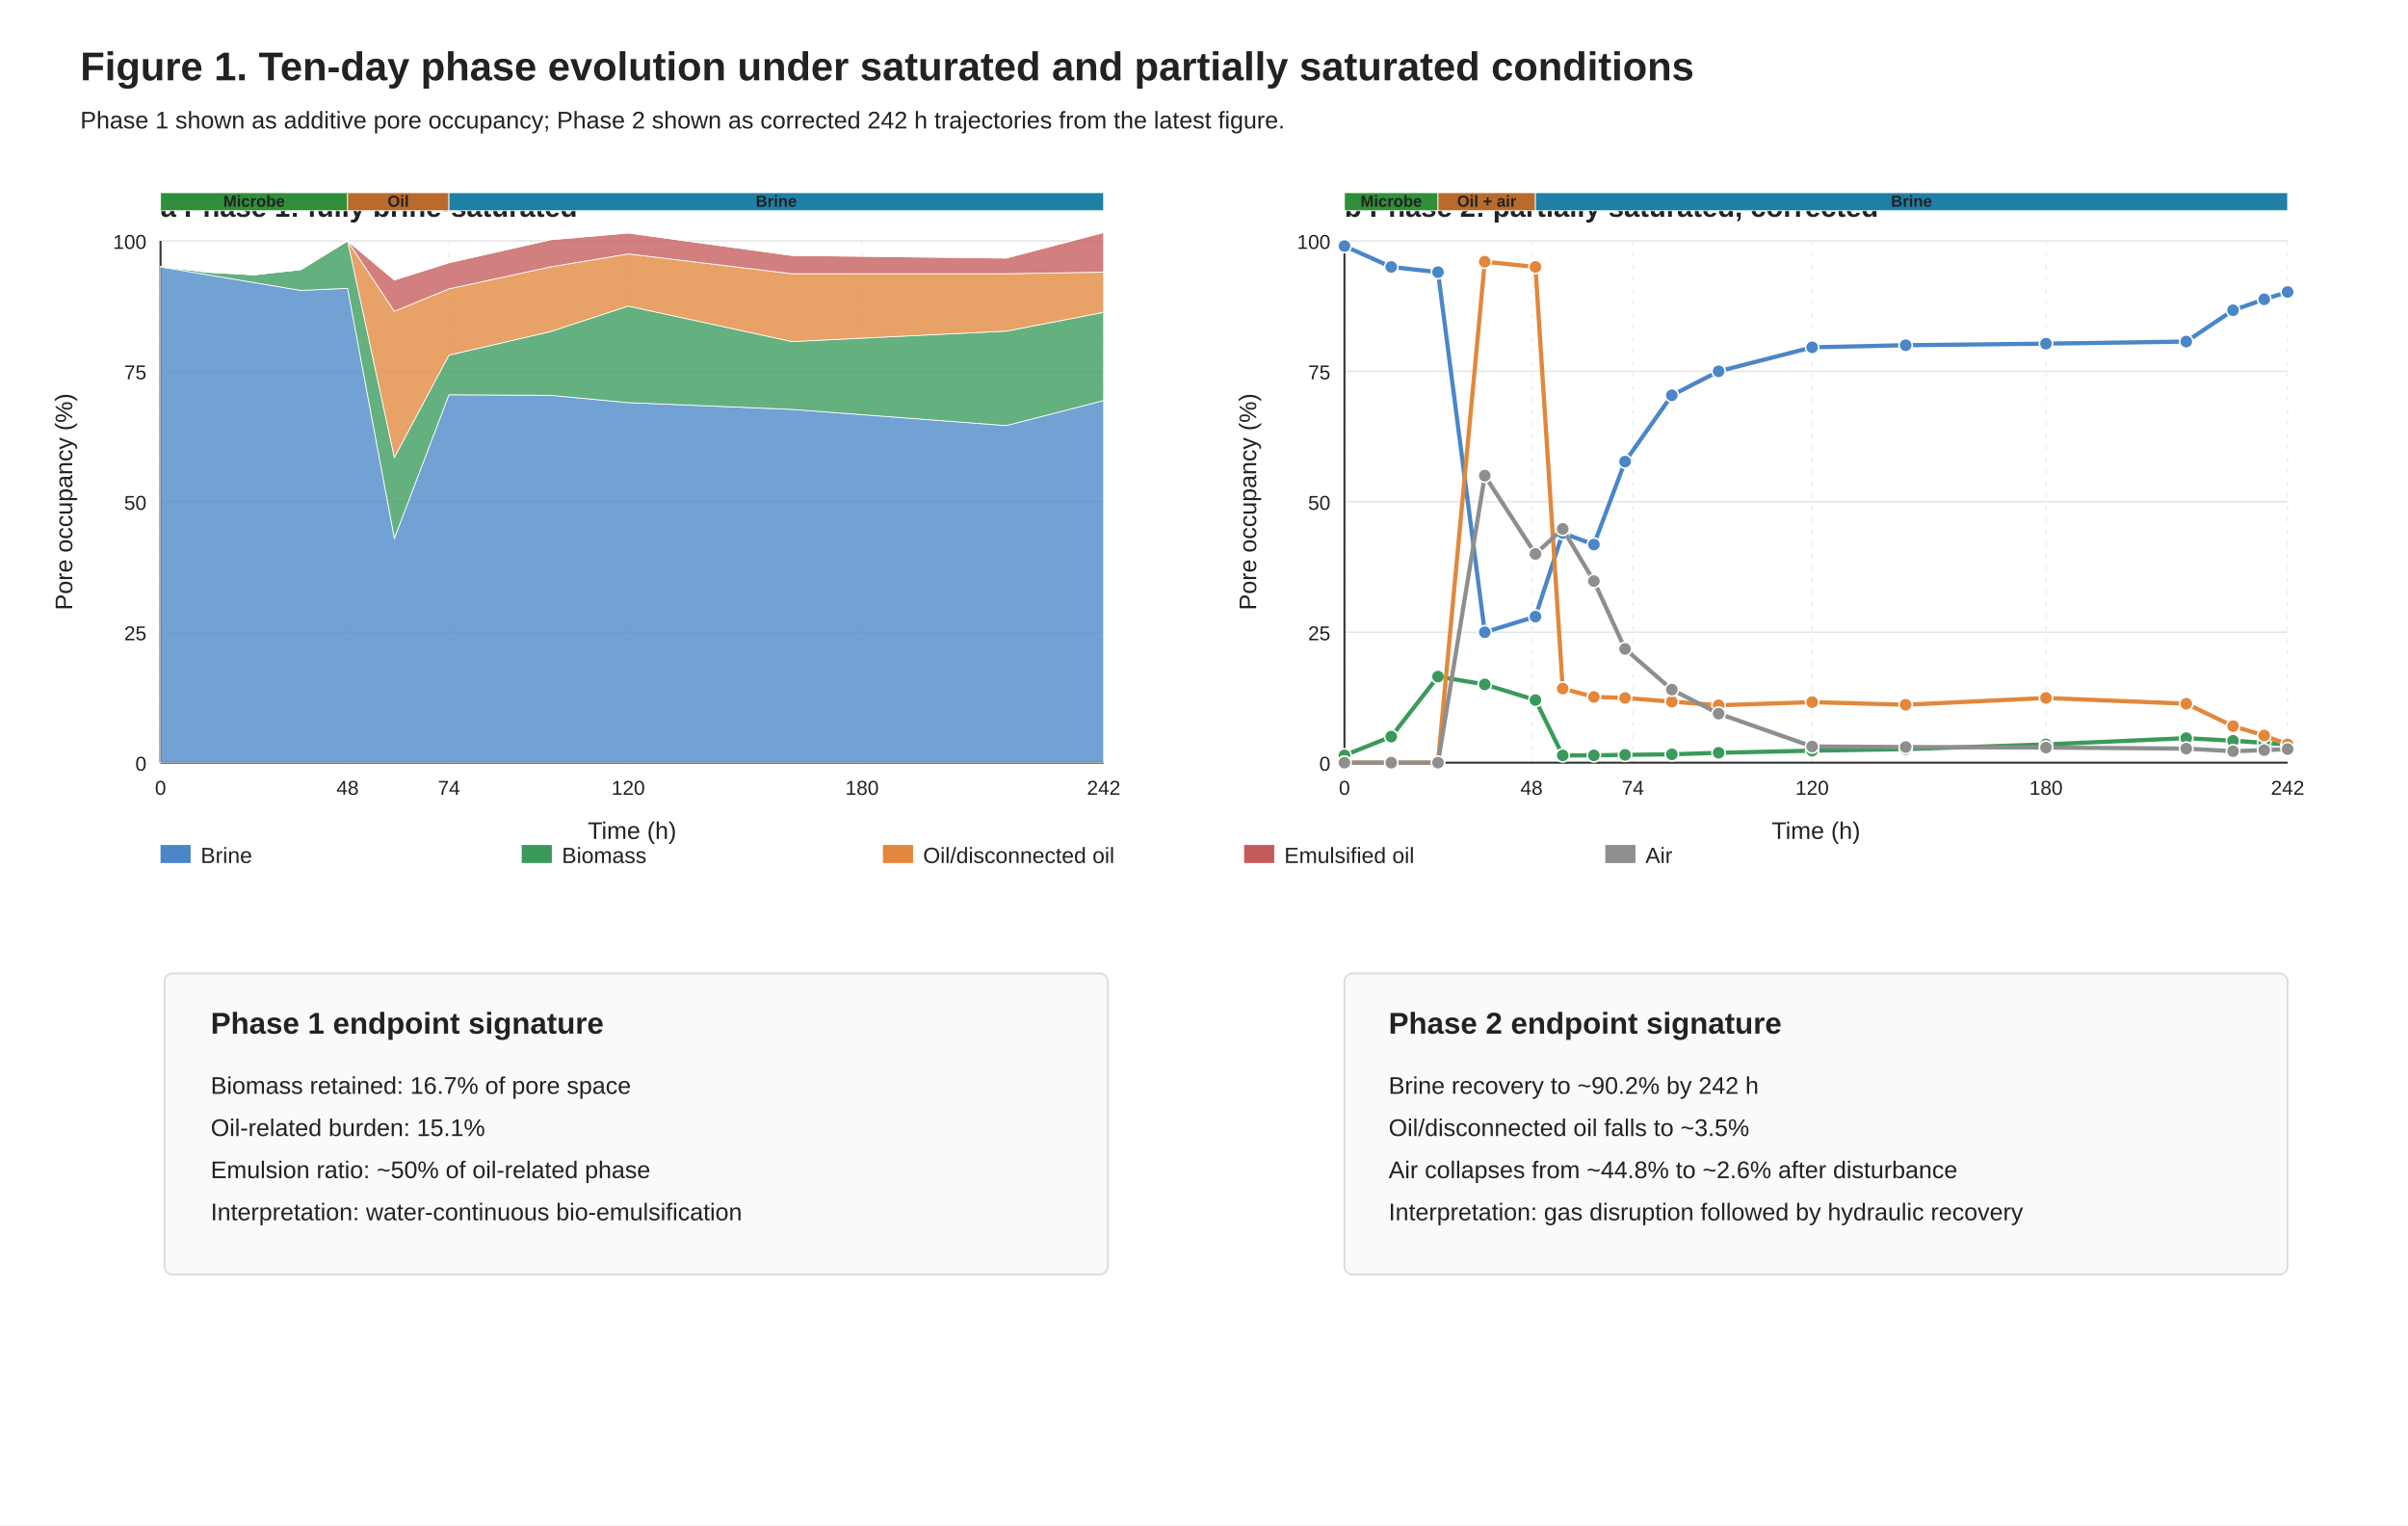
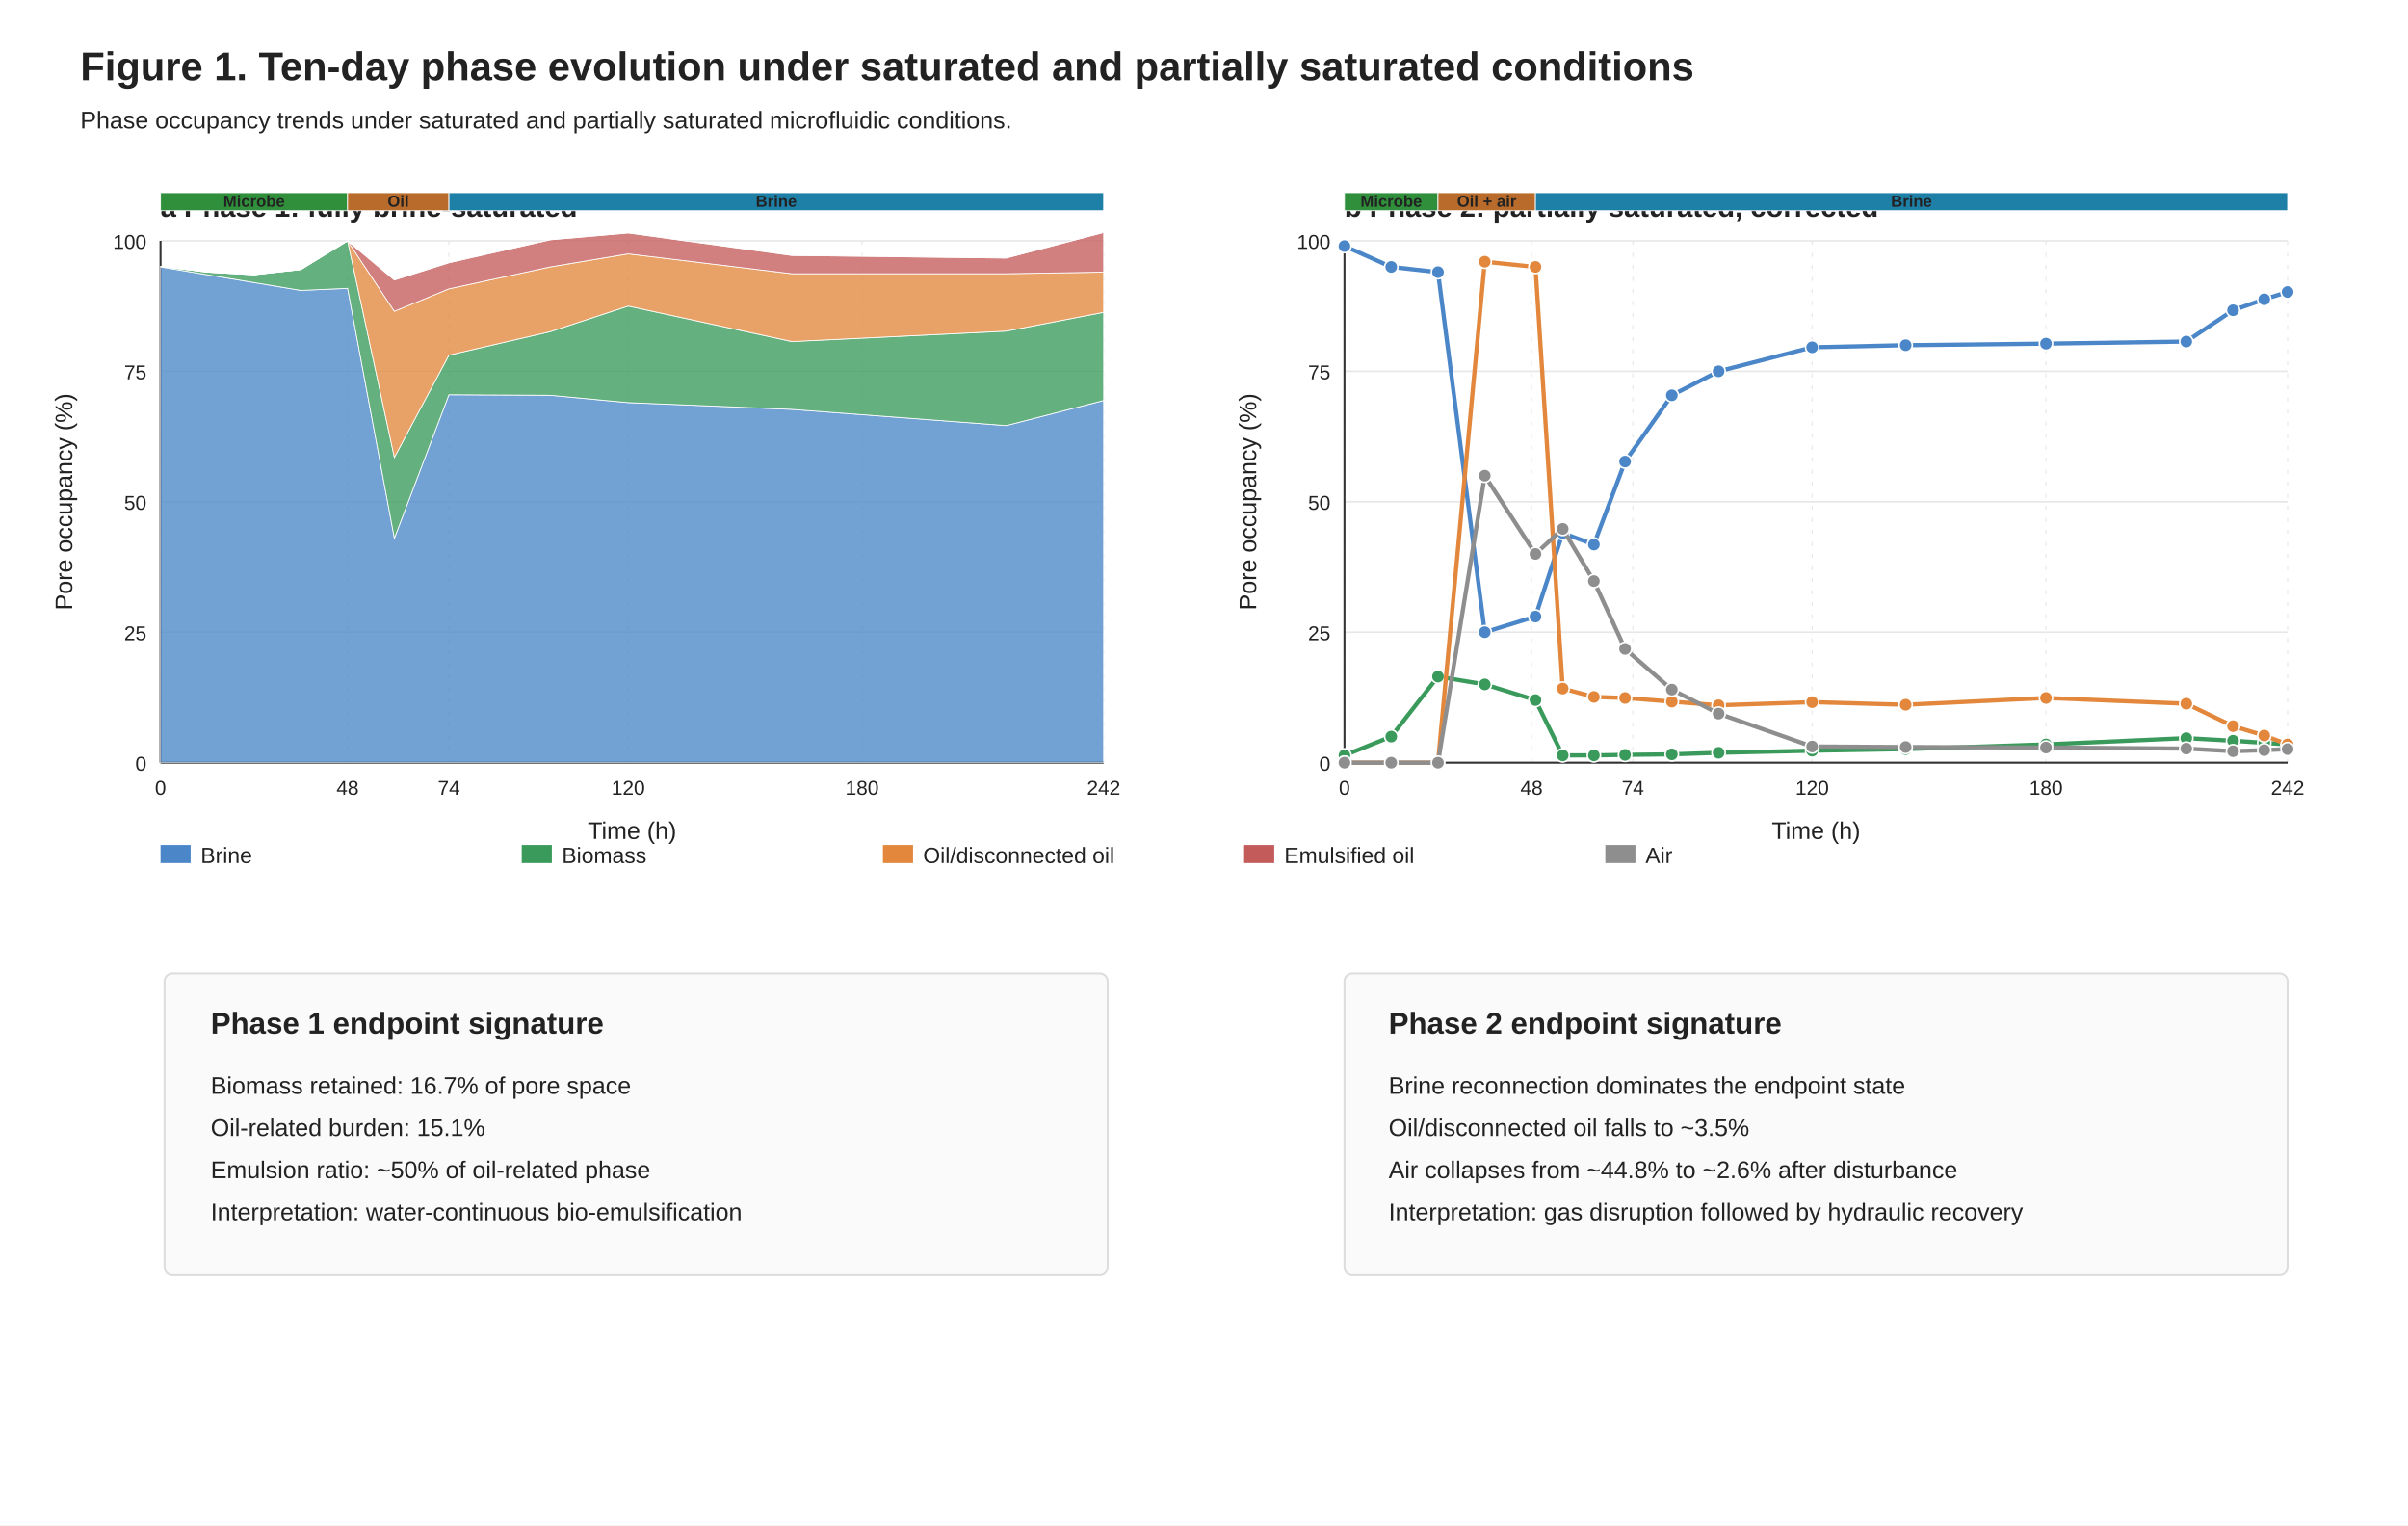
<svg xmlns="http://www.w3.org/2000/svg" width="1200" height="760" viewBox="0 0 1200 760">
  <defs>
    <style>
text{font-family:Arial,Helvetica,sans-serif;fill:#222} .small{font-size:11px} .tick{font-size:10px;fill:#555} .label{font-size:12px;fill:#333} .title{font-size:16px;font-weight:700} .panelletter{font-size:18px;font-weight:700}
</style>
  </defs>
  <rect x="0" y="0" width="100%" height="100%" fill="white" />
  <text x="40.00" y="40.00" font-size="20" font-weight="700" text-anchor="start" fill="#222">Figure 1. Ten-day phase evolution under saturated and partially saturated conditions</text>
-   <text x="40.00" y="64.00" font-size="12" font-weight="400" text-anchor="start" fill="#555">Phase 1 shown as additive pore occupancy; Phase 2 shown as corrected 242 h trajectories from the latest figure.</text>
+   <text x="40.00" y="64.00" font-size="12" font-weight="400" text-anchor="start" fill="#555">Phase occupancy trends under saturated and partially saturated microfluidic conditions.</text>
  <line x1="80.00" y1="380.00" x2="550.00" y2="380.00" stroke="#E7E7E7" stroke-width="0.8" opacity="1" />
  <text x="73.00" y="384.00" font-size="10" font-weight="400" text-anchor="end" fill="#555">0</text>
  <line x1="80.00" y1="315.00" x2="550.00" y2="315.00" stroke="#E7E7E7" stroke-width="0.8" opacity="1" />
  <text x="73.00" y="319.00" font-size="10" font-weight="400" text-anchor="end" fill="#555">25</text>
  <line x1="80.00" y1="250.00" x2="550.00" y2="250.00" stroke="#E7E7E7" stroke-width="0.8" opacity="1" />
  <text x="73.00" y="254.00" font-size="10" font-weight="400" text-anchor="end" fill="#555">50</text>
  <line x1="80.00" y1="185.00" x2="550.00" y2="185.00" stroke="#E7E7E7" stroke-width="0.8" opacity="1" />
  <text x="73.00" y="189.00" font-size="10" font-weight="400" text-anchor="end" fill="#555">75</text>
  <line x1="80.00" y1="120.00" x2="550.00" y2="120.00" stroke="#E7E7E7" stroke-width="0.8" opacity="1" />
  <text x="73.00" y="124.00" font-size="10" font-weight="400" text-anchor="end" fill="#555">100</text>
  <line x1="80.00" y1="120.00" x2="80.00" y2="380.00" stroke="#E7E7E7" stroke-width="0.55" opacity="1" stroke-dasharray="2 4" />
  <text x="80.00" y="396.00" font-size="10" font-weight="400" text-anchor="middle" fill="#555">0</text>
  <line x1="173.22" y1="120.00" x2="173.22" y2="380.00" stroke="#E7E7E7" stroke-width="0.55" opacity="1" stroke-dasharray="2 4" />
  <text x="173.22" y="396.00" font-size="10" font-weight="400" text-anchor="middle" fill="#555">48</text>
  <line x1="223.72" y1="120.00" x2="223.72" y2="380.00" stroke="#E7E7E7" stroke-width="0.55" opacity="1" stroke-dasharray="2 4" />
  <text x="223.72" y="396.00" font-size="10" font-weight="400" text-anchor="middle" fill="#555">74</text>
  <line x1="313.06" y1="120.00" x2="313.06" y2="380.00" stroke="#E7E7E7" stroke-width="0.55" opacity="1" stroke-dasharray="2 4" />
  <text x="313.06" y="396.00" font-size="10" font-weight="400" text-anchor="middle" fill="#555">120</text>
  <line x1="429.59" y1="120.00" x2="429.59" y2="380.00" stroke="#E7E7E7" stroke-width="0.55" opacity="1" stroke-dasharray="2 4" />
  <text x="429.59" y="396.00" font-size="10" font-weight="400" text-anchor="middle" fill="#555">180</text>
  <line x1="550.00" y1="120.00" x2="550.00" y2="380.00" stroke="#E7E7E7" stroke-width="0.55" opacity="1" stroke-dasharray="2 4" />
  <text x="550.00" y="396.00" font-size="10" font-weight="400" text-anchor="middle" fill="#555">242</text>
  <line x1="80.00" y1="380.00" x2="550.00" y2="380.00" stroke="#333" stroke-width="1" opacity="1" />
  <line x1="80.00" y1="120.00" x2="80.00" y2="380.00" stroke="#333" stroke-width="1" opacity="1" />
  <text x="315.00" y="418.00" font-size="12" font-weight="400" text-anchor="middle" fill="#222">Time (h)</text>
  <text x="36.00" y="250.00" font-size="12" font-weight="400" text-anchor="middle" fill="#222" transform="rotate(-90 36.00 250.00)">Pore occupancy (%)</text>
  <text x="80.00" y="108.00" font-size="14" font-weight="700" text-anchor="start" fill="#222">a  Phase 1: fully brine-saturated</text>
  <line x1="670.00" y1="380.00" x2="1140.00" y2="380.00" stroke="#E7E7E7" stroke-width="0.8" opacity="1" />
  <text x="663.00" y="384.00" font-size="10" font-weight="400" text-anchor="end" fill="#555">0</text>
  <line x1="670.00" y1="315.00" x2="1140.00" y2="315.00" stroke="#E7E7E7" stroke-width="0.8" opacity="1" />
  <text x="663.00" y="319.00" font-size="10" font-weight="400" text-anchor="end" fill="#555">25</text>
  <line x1="670.00" y1="250.00" x2="1140.00" y2="250.00" stroke="#E7E7E7" stroke-width="0.8" opacity="1" />
  <text x="663.00" y="254.00" font-size="10" font-weight="400" text-anchor="end" fill="#555">50</text>
  <line x1="670.00" y1="185.00" x2="1140.00" y2="185.00" stroke="#E7E7E7" stroke-width="0.8" opacity="1" />
  <text x="663.00" y="189.00" font-size="10" font-weight="400" text-anchor="end" fill="#555">75</text>
  <line x1="670.00" y1="120.00" x2="1140.00" y2="120.00" stroke="#E7E7E7" stroke-width="0.8" opacity="1" />
  <text x="663.00" y="124.00" font-size="10" font-weight="400" text-anchor="end" fill="#555">100</text>
  <line x1="670.00" y1="120.00" x2="670.00" y2="380.00" stroke="#E7E7E7" stroke-width="0.55" opacity="1" stroke-dasharray="2 4" />
  <text x="670.00" y="396.00" font-size="10" font-weight="400" text-anchor="middle" fill="#555">0</text>
  <line x1="763.22" y1="120.00" x2="763.22" y2="380.00" stroke="#E7E7E7" stroke-width="0.55" opacity="1" stroke-dasharray="2 4" />
  <text x="763.22" y="396.00" font-size="10" font-weight="400" text-anchor="middle" fill="#555">48</text>
  <line x1="813.72" y1="120.00" x2="813.72" y2="380.00" stroke="#E7E7E7" stroke-width="0.55" opacity="1" stroke-dasharray="2 4" />
  <text x="813.72" y="396.00" font-size="10" font-weight="400" text-anchor="middle" fill="#555">74</text>
  <line x1="903.06" y1="120.00" x2="903.06" y2="380.00" stroke="#E7E7E7" stroke-width="0.55" opacity="1" stroke-dasharray="2 4" />
  <text x="903.06" y="396.00" font-size="10" font-weight="400" text-anchor="middle" fill="#555">120</text>
  <line x1="1019.59" y1="120.00" x2="1019.59" y2="380.00" stroke="#E7E7E7" stroke-width="0.55" opacity="1" stroke-dasharray="2 4" />
  <text x="1019.59" y="396.00" font-size="10" font-weight="400" text-anchor="middle" fill="#555">180</text>
  <line x1="1140.00" y1="120.00" x2="1140.00" y2="380.00" stroke="#E7E7E7" stroke-width="0.55" opacity="1" stroke-dasharray="2 4" />
  <text x="1140.00" y="396.00" font-size="10" font-weight="400" text-anchor="middle" fill="#555">242</text>
  <line x1="670.00" y1="380.00" x2="1140.00" y2="380.00" stroke="#333" stroke-width="1" opacity="1" />
  <line x1="670.00" y1="120.00" x2="670.00" y2="380.00" stroke="#333" stroke-width="1" opacity="1" />
  <text x="905.00" y="418.00" font-size="12" font-weight="400" text-anchor="middle" fill="#222">Time (h)</text>
  <text x="626.00" y="250.00" font-size="12" font-weight="400" text-anchor="middle" fill="#222" transform="rotate(-90 626.00 250.00)">Pore occupancy (%)</text>
  <text x="670.00" y="108.00" font-size="14" font-weight="700" text-anchor="start" fill="#222">b  Phase 2: partially saturated, corrected</text>
  <rect x="80.00" y="96.00" width="93.22" height="9.00" rx="0" fill="#2F8F3A" stroke="white" stroke-width="0.4" opacity="1" />
  <text x="126.61" y="103.00" font-size="8" font-weight="700" text-anchor="middle" fill="white">Microbe</text>
  <rect x="173.22" y="96.00" width="50.50" height="9.00" rx="0" fill="#B86B2A" stroke="white" stroke-width="0.4" opacity="1" />
  <text x="198.47" y="103.00" font-size="8" font-weight="700" text-anchor="middle" fill="white">Oil</text>
  <rect x="223.72" y="96.00" width="326.28" height="9.00" rx="0" fill="#1E7FA7" stroke="white" stroke-width="0.4" opacity="1" />
  <text x="386.86" y="103.00" font-size="8" font-weight="700" text-anchor="middle" fill="white">Brine</text>
  <rect x="670.00" y="96.00" width="46.61" height="9.00" rx="0" fill="#2F8F3A" stroke="white" stroke-width="0.4" opacity="1" />
  <text x="693.31" y="103.00" font-size="8" font-weight="700" text-anchor="middle" fill="white">Microbe</text>
  <rect x="716.61" y="96.00" width="48.55" height="9.00" rx="0" fill="#B86B2A" stroke="white" stroke-width="0.4" opacity="1" />
  <text x="740.89" y="103.00" font-size="8" font-weight="700" text-anchor="middle" fill="white">Oil + air</text>
  <rect x="765.17" y="96.00" width="374.83" height="9.00" rx="0" fill="#1E7FA7" stroke="white" stroke-width="0.4" opacity="1" />
  <text x="952.58" y="103.00" font-size="8" font-weight="700" text-anchor="middle" fill="white">Brine</text>
  <polygon points="80.00,133.00 103.31,136.90 126.61,140.80 149.92,144.70 173.22,143.66 196.53,268.20 223.72,196.70 274.21,196.96 313.06,200.60 394.63,203.98 501.45,212.04 550.00,199.56 550.00,380.00 501.45,380.00 394.63,380.00 313.06,380.00 274.21,380.00 223.72,380.00 196.53,380.00 173.22,380.00 149.92,380.00 126.61,380.00 103.31,380.00 80.00,380.00" fill="#4A86C8" stroke="white" stroke-width="0.4" opacity="0.78" />
  <polygon points="80.00,132.74 103.31,135.60 126.61,136.90 149.92,134.30 173.22,120.00 196.53,227.90 223.72,176.94 274.21,165.24 313.06,152.50 394.63,170.18 501.45,164.98 550.00,155.62 550.00,199.56 501.45,212.04 394.63,203.98 313.06,200.60 274.21,196.96 223.72,196.70 196.53,268.20 173.22,143.66 149.92,144.70 126.61,140.80 103.31,136.90 80.00,133.00" fill="#3A9A5B" stroke="white" stroke-width="0.4" opacity="0.78" />
  <polygon points="80.00,132.74 103.31,135.60 126.61,136.90 149.92,134.30 173.22,120.00 196.53,155.10 223.72,143.92 274.21,133.00 313.06,126.50 394.63,136.38 501.45,136.38 550.00,135.60 550.00,155.62 501.45,164.98 394.63,170.18 313.06,152.50 274.21,165.24 223.72,176.94 196.53,227.90 173.22,120.00 149.92,134.30 126.61,136.90 103.31,135.60 80.00,132.74" fill="#E2873B" stroke="white" stroke-width="0.4" opacity="0.78" />
  <polygon points="80.00,132.74 103.31,135.60 126.61,136.90 149.92,134.30 173.22,120.00 196.53,139.50 223.72,130.92 274.21,119.48 313.06,116.10 394.63,127.28 501.45,128.58 550.00,115.84 550.00,135.60 501.45,136.38 394.63,136.38 313.06,126.50 274.21,133.00 223.72,143.92 196.53,155.10 173.22,120.00 149.92,134.30 126.61,136.90 103.31,135.60 80.00,132.74" fill="#C45B5B" stroke="white" stroke-width="0.4" opacity="0.78" />
  <polygon points="80.00,132.74 103.31,135.60 126.61,136.90 149.92,134.30 173.22,120.00 196.53,139.50 223.72,130.92 274.21,119.48 313.06,116.10 394.63,127.28 501.45,128.58 550.00,115.84 550.00,115.84 501.45,128.58 394.63,127.28 313.06,116.10 274.21,119.48 223.72,130.92 196.53,139.50 173.22,120.00 149.92,134.30 126.61,136.90 103.31,135.60 80.00,132.74" fill="#8E8E8E" stroke="white" stroke-width="0.4" opacity="0.78" />
  <polyline points="670.00,122.60 693.31,133.00 716.61,135.60 739.92,315.00 765.17,307.20 778.76,265.60 794.30,271.32 809.83,229.98 833.14,196.96 856.45,185.00 903.06,173.04 949.67,172.00 1019.59,171.22 1089.50,170.18 1112.81,154.58 1128.35,149.12 1140.00,145.48" fill="none" stroke="#4A86C8" stroke-width="2.1" stroke-linejoin="round" stroke-linecap="round" opacity="1" />
  <circle cx="670.00" cy="122.60" r="3.30" fill="#4A86C8" stroke="white" stroke-width="0.8" opacity="1" />
  <circle cx="693.31" cy="133.00" r="3.30" fill="#4A86C8" stroke="white" stroke-width="0.8" opacity="1" />
  <circle cx="716.61" cy="135.60" r="3.30" fill="#4A86C8" stroke="white" stroke-width="0.8" opacity="1" />
  <circle cx="739.92" cy="315.00" r="3.30" fill="#4A86C8" stroke="white" stroke-width="0.8" opacity="1" />
  <circle cx="765.17" cy="307.20" r="3.30" fill="#4A86C8" stroke="white" stroke-width="0.8" opacity="1" />
  <circle cx="778.76" cy="265.60" r="3.30" fill="#4A86C8" stroke="white" stroke-width="0.8" opacity="1" />
  <circle cx="794.30" cy="271.32" r="3.30" fill="#4A86C8" stroke="white" stroke-width="0.8" opacity="1" />
  <circle cx="809.83" cy="229.98" r="3.30" fill="#4A86C8" stroke="white" stroke-width="0.8" opacity="1" />
  <circle cx="833.14" cy="196.96" r="3.30" fill="#4A86C8" stroke="white" stroke-width="0.8" opacity="1" />
  <circle cx="856.45" cy="185.00" r="3.30" fill="#4A86C8" stroke="white" stroke-width="0.8" opacity="1" />
  <circle cx="903.06" cy="173.04" r="3.30" fill="#4A86C8" stroke="white" stroke-width="0.8" opacity="1" />
  <circle cx="949.67" cy="172.00" r="3.30" fill="#4A86C8" stroke="white" stroke-width="0.8" opacity="1" />
  <circle cx="1019.59" cy="171.22" r="3.30" fill="#4A86C8" stroke="white" stroke-width="0.8" opacity="1" />
  <circle cx="1089.50" cy="170.18" r="3.30" fill="#4A86C8" stroke="white" stroke-width="0.8" opacity="1" />
  <circle cx="1112.81" cy="154.58" r="3.30" fill="#4A86C8" stroke="white" stroke-width="0.8" opacity="1" />
  <circle cx="1128.35" cy="149.12" r="3.30" fill="#4A86C8" stroke="white" stroke-width="0.8" opacity="1" />
  <circle cx="1140.00" cy="145.48" r="3.30" fill="#4A86C8" stroke="white" stroke-width="0.8" opacity="1" />
  <polyline points="670.00,376.36 693.31,367.00 716.61,337.10 739.92,341.00 765.17,348.80 778.76,376.36 794.30,376.36 809.83,376.10 833.14,375.84 856.45,375.06 903.06,374.02 949.67,373.24 1019.59,370.90 1089.50,367.78 1112.81,369.08 1128.35,370.12 1140.00,370.90" fill="none" stroke="#3A9A5B" stroke-width="2.1" stroke-linejoin="round" stroke-linecap="round" opacity="1" />
  <circle cx="670.00" cy="376.36" r="3.30" fill="#3A9A5B" stroke="white" stroke-width="0.8" opacity="1" />
  <circle cx="693.31" cy="367.00" r="3.30" fill="#3A9A5B" stroke="white" stroke-width="0.8" opacity="1" />
  <circle cx="716.61" cy="337.10" r="3.30" fill="#3A9A5B" stroke="white" stroke-width="0.8" opacity="1" />
  <circle cx="739.92" cy="341.00" r="3.30" fill="#3A9A5B" stroke="white" stroke-width="0.8" opacity="1" />
  <circle cx="765.17" cy="348.80" r="3.30" fill="#3A9A5B" stroke="white" stroke-width="0.8" opacity="1" />
  <circle cx="778.76" cy="376.36" r="3.30" fill="#3A9A5B" stroke="white" stroke-width="0.8" opacity="1" />
  <circle cx="794.30" cy="376.36" r="3.30" fill="#3A9A5B" stroke="white" stroke-width="0.8" opacity="1" />
  <circle cx="809.83" cy="376.10" r="3.30" fill="#3A9A5B" stroke="white" stroke-width="0.8" opacity="1" />
  <circle cx="833.14" cy="375.84" r="3.30" fill="#3A9A5B" stroke="white" stroke-width="0.8" opacity="1" />
  <circle cx="856.45" cy="375.06" r="3.30" fill="#3A9A5B" stroke="white" stroke-width="0.8" opacity="1" />
  <circle cx="903.06" cy="374.02" r="3.30" fill="#3A9A5B" stroke="white" stroke-width="0.8" opacity="1" />
  <circle cx="949.67" cy="373.24" r="3.30" fill="#3A9A5B" stroke="white" stroke-width="0.8" opacity="1" />
  <circle cx="1019.59" cy="370.90" r="3.30" fill="#3A9A5B" stroke="white" stroke-width="0.8" opacity="1" />
  <circle cx="1089.50" cy="367.78" r="3.30" fill="#3A9A5B" stroke="white" stroke-width="0.8" opacity="1" />
  <circle cx="1112.81" cy="369.08" r="3.30" fill="#3A9A5B" stroke="white" stroke-width="0.8" opacity="1" />
  <circle cx="1128.35" cy="370.12" r="3.30" fill="#3A9A5B" stroke="white" stroke-width="0.8" opacity="1" />
  <circle cx="1140.00" cy="370.90" r="3.30" fill="#3A9A5B" stroke="white" stroke-width="0.8" opacity="1" />
  <polyline points="670.00,380.00 693.31,380.00 716.61,380.00 739.92,130.40 765.17,133.00 778.76,343.08 794.30,347.24 809.83,347.76 833.14,349.58 856.45,351.40 903.06,349.84 949.67,351.14 1019.59,347.76 1089.50,350.62 1112.81,361.80 1128.35,366.48 1140.00,370.90" fill="none" stroke="#E2873B" stroke-width="2.1" stroke-linejoin="round" stroke-linecap="round" opacity="1" />
  <circle cx="670.00" cy="380.00" r="3.30" fill="#E2873B" stroke="white" stroke-width="0.8" opacity="1" />
  <circle cx="693.31" cy="380.00" r="3.30" fill="#E2873B" stroke="white" stroke-width="0.8" opacity="1" />
  <circle cx="716.61" cy="380.00" r="3.30" fill="#E2873B" stroke="white" stroke-width="0.8" opacity="1" />
  <circle cx="739.92" cy="130.40" r="3.30" fill="#E2873B" stroke="white" stroke-width="0.8" opacity="1" />
  <circle cx="765.17" cy="133.00" r="3.30" fill="#E2873B" stroke="white" stroke-width="0.8" opacity="1" />
  <circle cx="778.76" cy="343.08" r="3.30" fill="#E2873B" stroke="white" stroke-width="0.8" opacity="1" />
  <circle cx="794.30" cy="347.24" r="3.30" fill="#E2873B" stroke="white" stroke-width="0.8" opacity="1" />
  <circle cx="809.83" cy="347.76" r="3.30" fill="#E2873B" stroke="white" stroke-width="0.8" opacity="1" />
  <circle cx="833.14" cy="349.58" r="3.30" fill="#E2873B" stroke="white" stroke-width="0.8" opacity="1" />
  <circle cx="856.45" cy="351.40" r="3.30" fill="#E2873B" stroke="white" stroke-width="0.8" opacity="1" />
  <circle cx="903.06" cy="349.84" r="3.30" fill="#E2873B" stroke="white" stroke-width="0.8" opacity="1" />
  <circle cx="949.67" cy="351.14" r="3.30" fill="#E2873B" stroke="white" stroke-width="0.8" opacity="1" />
  <circle cx="1019.59" cy="347.76" r="3.30" fill="#E2873B" stroke="white" stroke-width="0.8" opacity="1" />
  <circle cx="1089.50" cy="350.62" r="3.30" fill="#E2873B" stroke="white" stroke-width="0.8" opacity="1" />
  <circle cx="1112.81" cy="361.80" r="3.30" fill="#E2873B" stroke="white" stroke-width="0.8" opacity="1" />
  <circle cx="1128.35" cy="366.48" r="3.30" fill="#E2873B" stroke="white" stroke-width="0.8" opacity="1" />
  <circle cx="1140.00" cy="370.90" r="3.30" fill="#E2873B" stroke="white" stroke-width="0.8" opacity="1" />
  <polyline points="670.00,380.00 693.31,380.00 716.61,380.00 739.92,237.00 765.17,276.00 778.76,263.52 794.30,289.52 809.83,323.32 833.14,343.60 856.45,355.56 903.06,371.94 949.67,372.20 1019.59,372.46 1089.50,372.98 1112.81,374.28 1128.35,373.76 1140.00,373.24" fill="none" stroke="#8E8E8E" stroke-width="2.1" stroke-linejoin="round" stroke-linecap="round" opacity="1" />
  <circle cx="670.00" cy="380.00" r="3.30" fill="#8E8E8E" stroke="white" stroke-width="0.8" opacity="1" />
  <circle cx="693.31" cy="380.00" r="3.30" fill="#8E8E8E" stroke="white" stroke-width="0.8" opacity="1" />
  <circle cx="716.61" cy="380.00" r="3.30" fill="#8E8E8E" stroke="white" stroke-width="0.8" opacity="1" />
  <circle cx="739.92" cy="237.00" r="3.30" fill="#8E8E8E" stroke="white" stroke-width="0.8" opacity="1" />
  <circle cx="765.17" cy="276.00" r="3.30" fill="#8E8E8E" stroke="white" stroke-width="0.8" opacity="1" />
  <circle cx="778.76" cy="263.52" r="3.30" fill="#8E8E8E" stroke="white" stroke-width="0.8" opacity="1" />
  <circle cx="794.30" cy="289.52" r="3.30" fill="#8E8E8E" stroke="white" stroke-width="0.8" opacity="1" />
  <circle cx="809.83" cy="323.32" r="3.30" fill="#8E8E8E" stroke="white" stroke-width="0.8" opacity="1" />
  <circle cx="833.14" cy="343.60" r="3.30" fill="#8E8E8E" stroke="white" stroke-width="0.8" opacity="1" />
  <circle cx="856.45" cy="355.56" r="3.30" fill="#8E8E8E" stroke="white" stroke-width="0.8" opacity="1" />
  <circle cx="903.06" cy="371.94" r="3.30" fill="#8E8E8E" stroke="white" stroke-width="0.8" opacity="1" />
  <circle cx="949.67" cy="372.20" r="3.30" fill="#8E8E8E" stroke="white" stroke-width="0.8" opacity="1" />
  <circle cx="1019.59" cy="372.46" r="3.30" fill="#8E8E8E" stroke="white" stroke-width="0.8" opacity="1" />
  <circle cx="1089.50" cy="372.98" r="3.30" fill="#8E8E8E" stroke="white" stroke-width="0.8" opacity="1" />
  <circle cx="1112.81" cy="374.28" r="3.30" fill="#8E8E8E" stroke="white" stroke-width="0.8" opacity="1" />
  <circle cx="1128.35" cy="373.76" r="3.30" fill="#8E8E8E" stroke="white" stroke-width="0.8" opacity="1" />
  <circle cx="1140.00" cy="373.24" r="3.30" fill="#8E8E8E" stroke="white" stroke-width="0.8" opacity="1" />
  <rect x="80.00" y="421.00" width="15.00" height="9.00" rx="0" fill="#4A86C8" stroke="none" stroke-width="1" opacity="1" />
  <text x="100.00" y="430.00" font-size="11" font-weight="400" text-anchor="start" fill="#333">Brine</text>
  <rect x="260.00" y="421.00" width="15.00" height="9.00" rx="0" fill="#3A9A5B" stroke="none" stroke-width="1" opacity="1" />
  <text x="280.00" y="430.00" font-size="11" font-weight="400" text-anchor="start" fill="#333">Biomass</text>
  <rect x="440.00" y="421.00" width="15.00" height="9.00" rx="0" fill="#E2873B" stroke="none" stroke-width="1" opacity="1" />
  <text x="460.00" y="430.00" font-size="11" font-weight="400" text-anchor="start" fill="#333">Oil/disconnected oil</text>
  <rect x="620.00" y="421.00" width="15.00" height="9.00" rx="0" fill="#C45B5B" stroke="none" stroke-width="1" opacity="1" />
  <text x="640.00" y="430.00" font-size="11" font-weight="400" text-anchor="start" fill="#333">Emulsified oil</text>
  <rect x="800.00" y="421.00" width="15.00" height="9.00" rx="0" fill="#8E8E8E" stroke="none" stroke-width="1" opacity="1" />
  <text x="820.00" y="430.00" font-size="11" font-weight="400" text-anchor="start" fill="#333">Air</text>
  <rect x="82.00" y="485.00" width="470.00" height="150.00" rx="4" fill="#FAFAFA" stroke="#DDD" stroke-width="1" opacity="1" />
  <text x="105.00" y="515.00" font-size="15" font-weight="700" text-anchor="start" fill="#222">Phase 1 endpoint signature</text>
  <text x="105.00" y="545.00" font-size="12" font-weight="400" text-anchor="start" fill="#333">Biomass retained: 16.7% of pore space</text>
  <text x="105.00" y="566.00" font-size="12" font-weight="400" text-anchor="start" fill="#333">Oil-related burden: 15.1%</text>
  <text x="105.00" y="587.00" font-size="12" font-weight="400" text-anchor="start" fill="#333">Emulsion ratio: ~50% of oil-related phase</text>
  <text x="105.00" y="608.00" font-size="12" font-weight="400" text-anchor="start" fill="#333">Interpretation: water-continuous bio-emulsification</text>
  <rect x="670.00" y="485.00" width="470.00" height="150.00" rx="4" fill="#FAFAFA" stroke="#DDD" stroke-width="1" opacity="1" />
  <text x="692.00" y="515.00" font-size="15" font-weight="700" text-anchor="start" fill="#222">Phase 2 endpoint signature</text>
-   <text x="692.00" y="545.00" font-size="12" font-weight="400" text-anchor="start" fill="#333">Brine recovery to ~90.2% by 242 h</text>
+   <text x="692.00" y="545.00" font-size="12" font-weight="400" text-anchor="start" fill="#333">Brine reconnection dominates the endpoint state</text>
  <text x="692.00" y="566.00" font-size="12" font-weight="400" text-anchor="start" fill="#333">Oil/disconnected oil falls to ~3.5%</text>
  <text x="692.00" y="587.00" font-size="12" font-weight="400" text-anchor="start" fill="#333">Air collapses from ~44.8% to ~2.6% after disturbance</text>
  <text x="692.00" y="608.00" font-size="12" font-weight="400" text-anchor="start" fill="#333">Interpretation: gas disruption followed by hydraulic recovery</text>
</svg>
